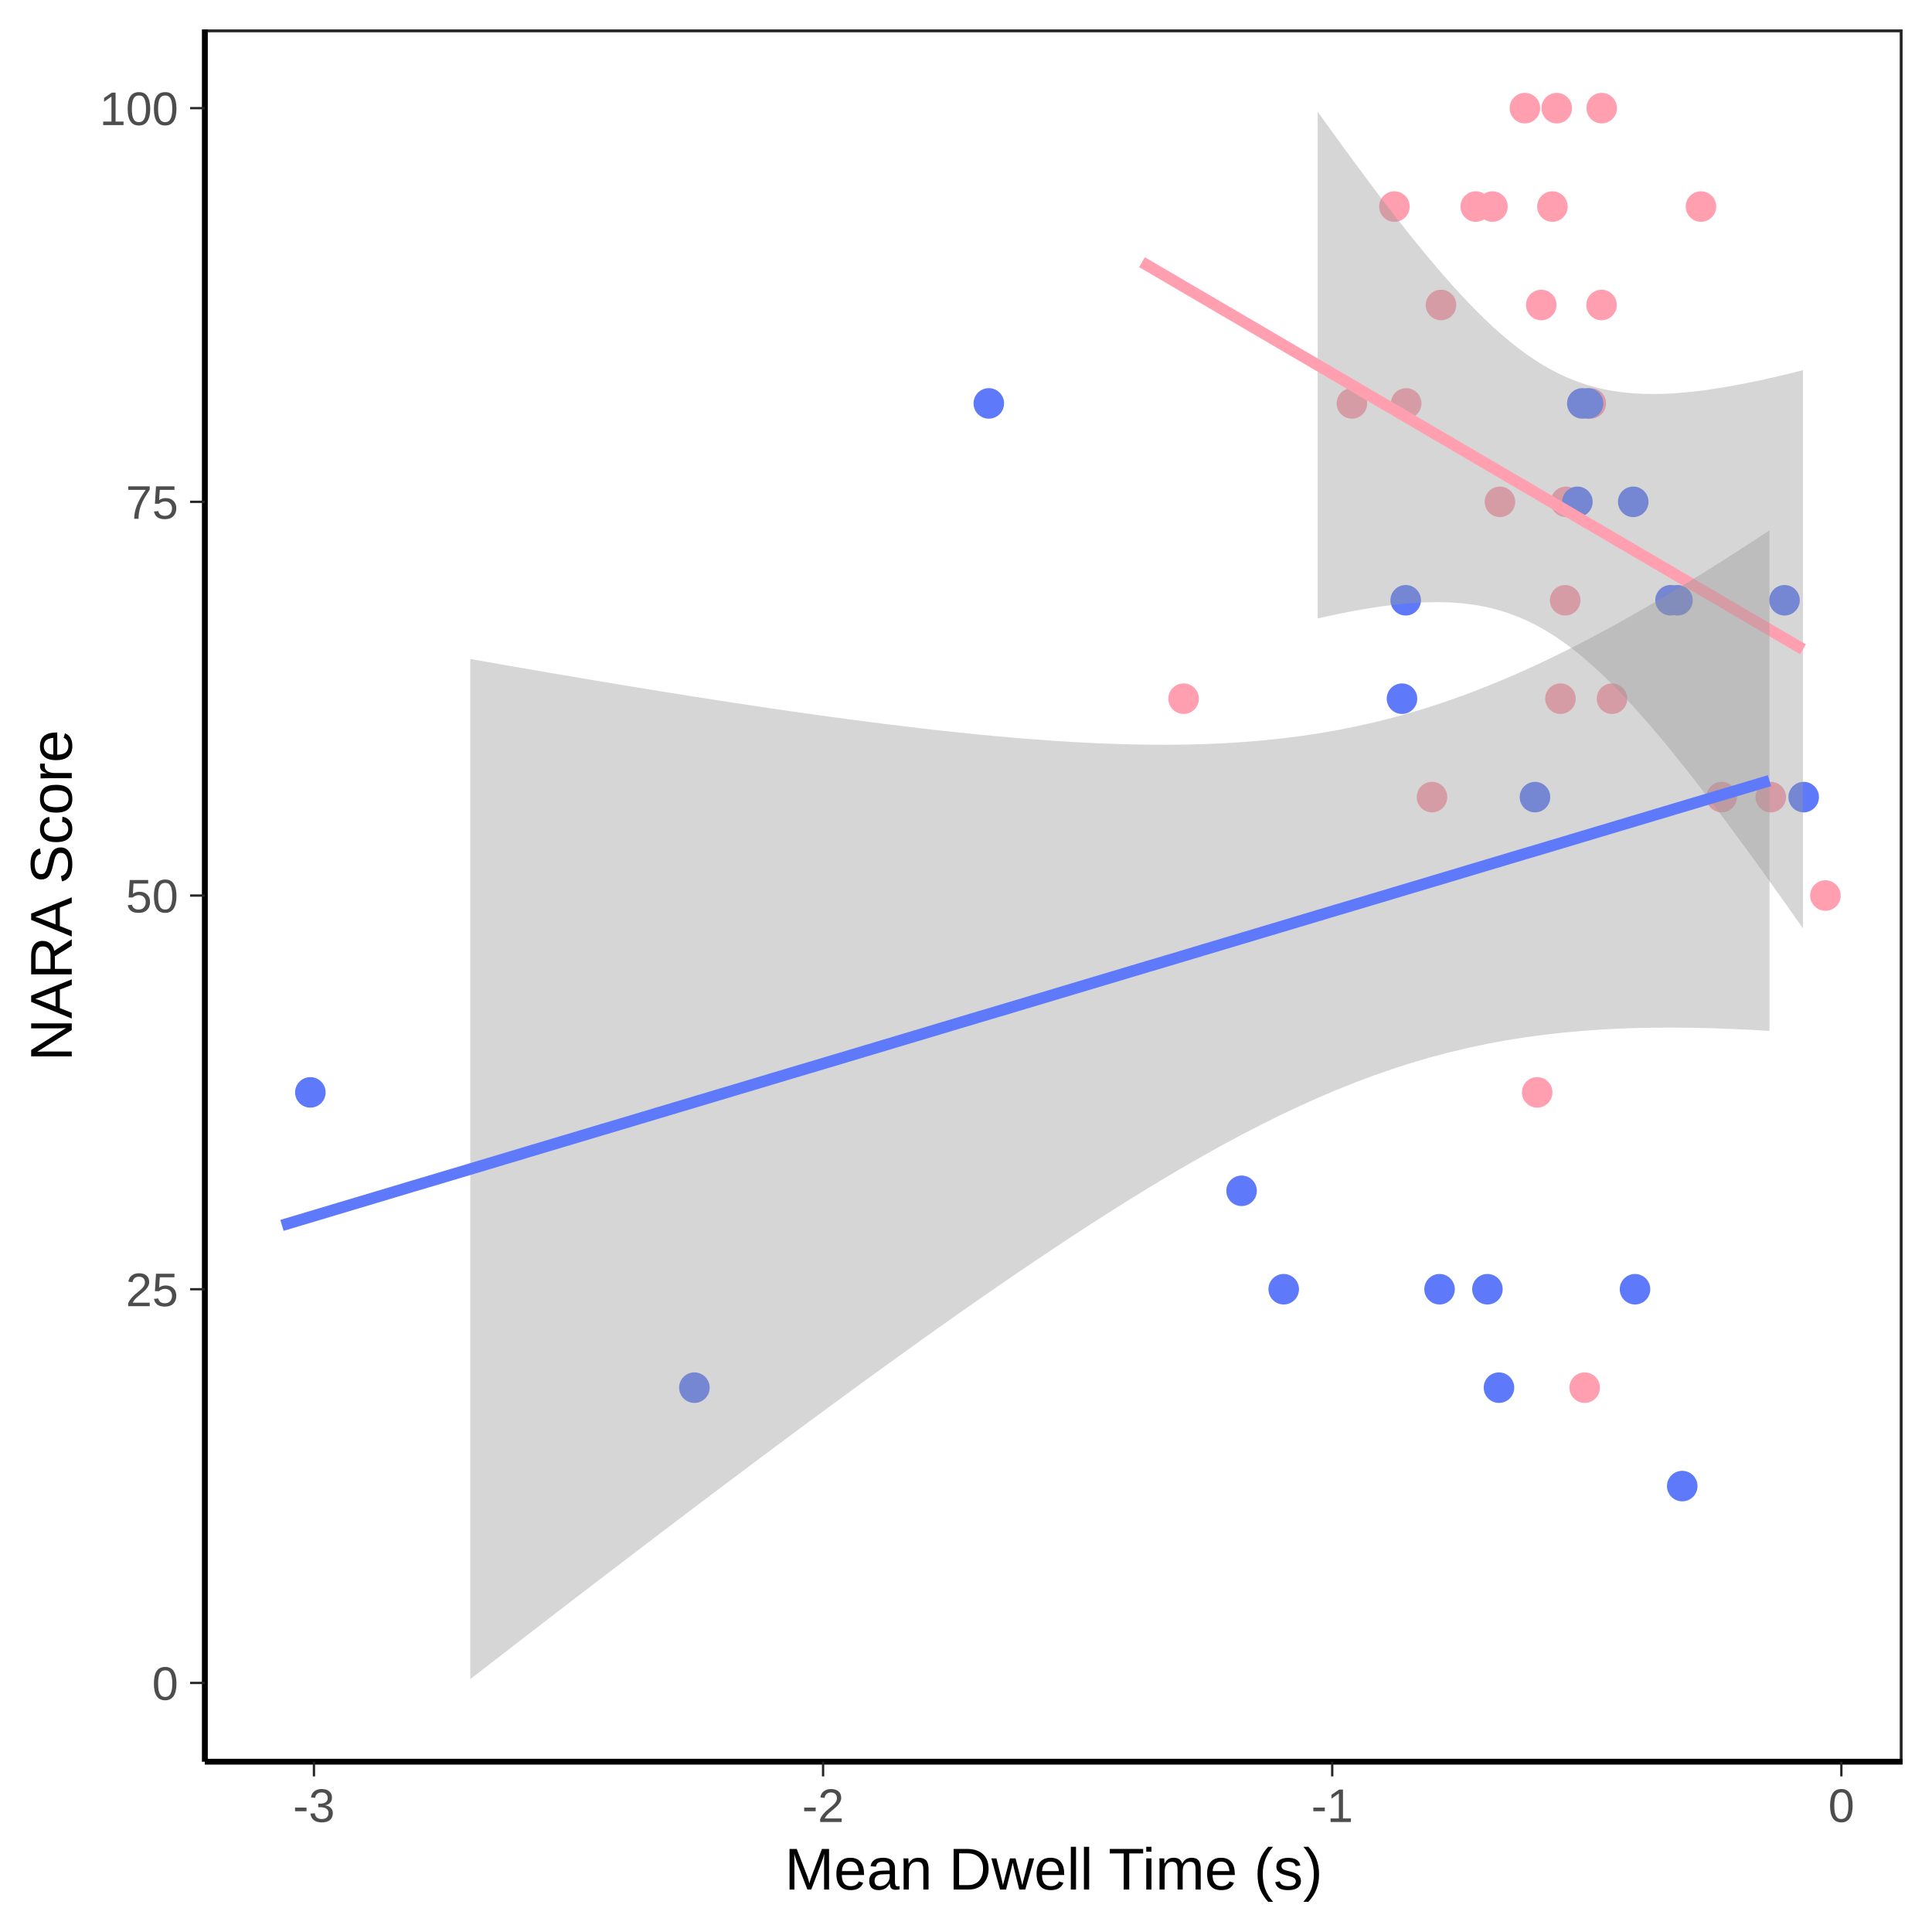
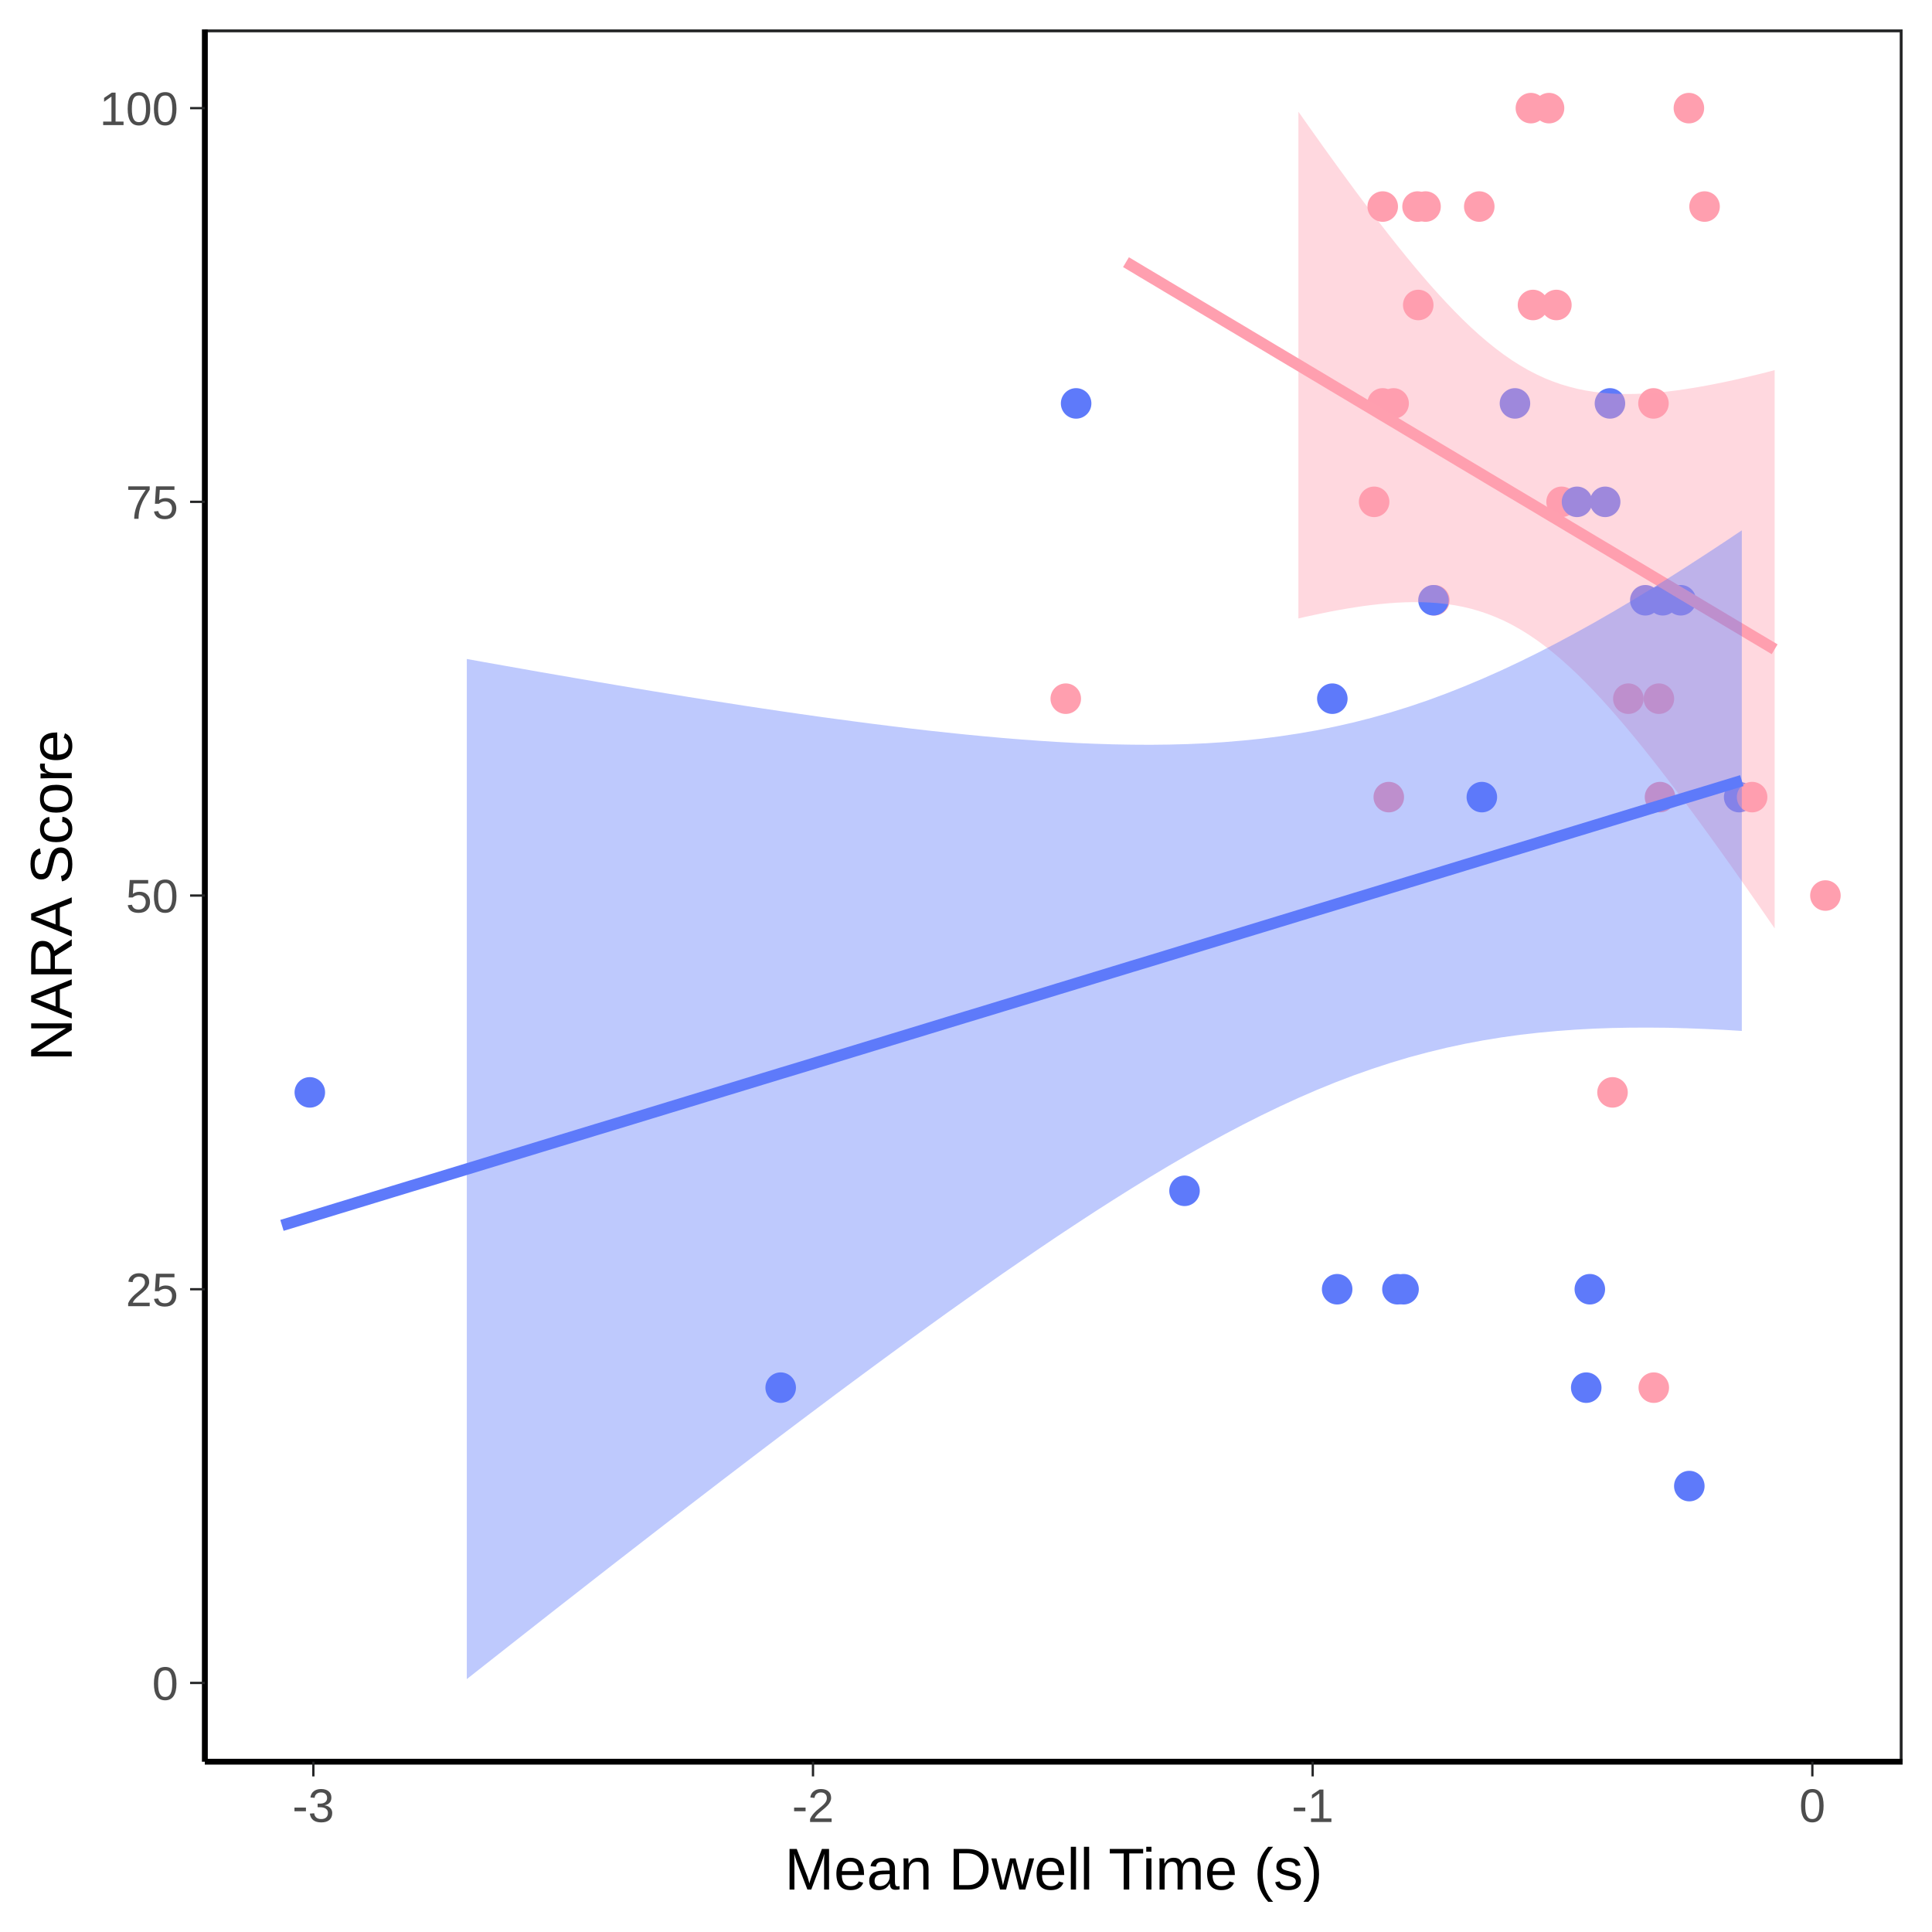
<svg xmlns="http://www.w3.org/2000/svg" class="svglite" width="360.00pt" height="360.00pt" viewBox="0 0 360.00 360.00">
  <defs>
    <style type="text/css">
    .svglite line, .svglite polyline, .svglite polygon, .svglite path, .svglite rect, .svglite circle {
      fill: none;
      stroke: #000000;
      stroke-linecap: round;
      stroke-linejoin: round;
      stroke-miterlimit: 10.00;
    }
    .svglite text {
      white-space: pre;
    }
  </style>
  </defs>
  <rect width="100%" height="100%" style="stroke: none; fill: #FFFFFF;" />
  <defs>
    <clipPath id="cpMC4wMHwzNjAuMDB8MC4wMHwzNjAuMDA=">
      <rect x="0.00" y="0.00" width="360.00" height="360.00" />
    </clipPath>
  </defs>
  <g clip-path="url(#cpMC4wMHwzNjAuMDB8MC4wMHwzNjAuMDA=)">
    <rect x="0" y="0.00" width="360.00" height="360.00" style="stroke-width: 1.07; stroke: #FFFFFF; fill: #FFFFFF;" />
  </g>
  <defs>
    <clipPath id="cpMzguMTZ8MzU0LjUyfDUuNDh8MzI4LjI3">
      <rect x="38.16" y="5.48" width="316.36" height="322.79" />
    </clipPath>
  </defs>
  <g clip-path="url(#cpMzguMTZ8MzU0LjUyfDUuNDh8MzI4LjI3)">
    <rect x="38.16" y="5.48" width="316.36" height="322.79" style="stroke-width: 1.07; stroke: #242526; fill: #FFFFFF;" />
-     <circle cx="286.43" cy="203.55" r="2.49" style="stroke-width: 0.71; stroke: #FF9FAF; fill: #FF9FAF;" />
-     <circle cx="290.08" cy="20.15" r="2.49" style="stroke-width: 0.71; stroke: #FF9FAF; fill: #FF9FAF;" />
-     <circle cx="291.79" cy="93.51" r="2.49" style="stroke-width: 0.71; stroke: #FF9FAF; fill: #FF9FAF;" />
-     <circle cx="296.42" cy="75.17" r="2.49" style="stroke-width: 0.71; stroke: #FF9FAF; fill: #FF9FAF;" />
-     <circle cx="259.83" cy="38.49" r="2.49" style="stroke-width: 0.71; stroke: #FF9FAF; fill: #FF9FAF;" />
-     <circle cx="336.09" cy="148.53" r="2.49" style="stroke-width: 0.71; stroke: #5E7AFA; fill: #5E7AFA;" />
-     <circle cx="291.65" cy="111.85" r="2.49" style="stroke-width: 0.71; stroke: #FF9FAF; fill: #FF9FAF;" />
-     <circle cx="320.80" cy="148.53" r="2.49" style="stroke-width: 0.71; stroke: #FF9FAF; fill: #FF9FAF;" />
-     <circle cx="220.55" cy="130.19" r="2.49" style="stroke-width: 0.71; stroke: #FF9FAF; fill: #FF9FAF;" />
-     <circle cx="239.20" cy="240.23" r="2.49" style="stroke-width: 0.71; stroke: #5E7AFA; fill: #5E7AFA;" />
-     <circle cx="278.10" cy="38.49" r="2.49" style="stroke-width: 0.71; stroke: #FF9FAF; fill: #FF9FAF;" />
-     <circle cx="298.45" cy="20.15" r="2.49" style="stroke-width: 0.71; stroke: #FF9FAF; fill: #FF9FAF;" />
-     <circle cx="286.02" cy="148.53" r="2.49" style="stroke-width: 0.71; stroke: #5E7AFA; fill: #5E7AFA;" />
-     <circle cx="332.52" cy="111.85" r="2.49" style="stroke-width: 0.71; stroke: #5E7AFA; fill: #5E7AFA;" />
-     <circle cx="261.24" cy="130.19" r="2.49" style="stroke-width: 0.71; stroke: #5E7AFA; fill: #5E7AFA;" />
-     <circle cx="313.46" cy="276.91" r="2.49" style="stroke-width: 0.71; stroke: #5E7AFA; fill: #5E7AFA;" />
-     <circle cx="57.83" cy="203.55" r="2.49" style="stroke-width: 0.71; stroke: #5E7AFA; fill: #5E7AFA;" />
-     <circle cx="312.58" cy="111.85" r="2.49" style="stroke-width: 0.71; stroke: #5E7AFA; fill: #5E7AFA;" />
-     <circle cx="294.84" cy="75.17" r="2.49" style="stroke-width: 0.71; stroke: #5E7AFA; fill: #5E7AFA;" />
-     <circle cx="311.28" cy="111.85" r="2.49" style="stroke-width: 0.71; stroke: #5E7AFA; fill: #5E7AFA;" />
-     <circle cx="287.19" cy="56.83" r="2.49" style="stroke-width: 0.71; stroke: #FF9FAF; fill: #FF9FAF;" />
-     <circle cx="304.33" cy="93.51" r="2.49" style="stroke-width: 0.71; stroke: #5E7AFA; fill: #5E7AFA;" />
-     <circle cx="277.16" cy="240.23" r="2.49" style="stroke-width: 0.71; stroke: #5E7AFA; fill: #5E7AFA;" />
-     <circle cx="251.91" cy="75.17" r="2.49" style="stroke-width: 0.71; stroke: #FF9FAF; fill: #FF9FAF;" />
-     <circle cx="298.42" cy="56.83" r="2.49" style="stroke-width: 0.71; stroke: #FF9FAF; fill: #FF9FAF;" />
-     <circle cx="290.77" cy="130.19" r="2.49" style="stroke-width: 0.71; stroke: #FF9FAF; fill: #FF9FAF;" />
-     <circle cx="329.96" cy="148.53" r="2.49" style="stroke-width: 0.71; stroke: #FF9FAF; fill: #FF9FAF;" />
-     <circle cx="284.14" cy="20.15" r="2.49" style="stroke-width: 0.71; stroke: #FF9FAF; fill: #FF9FAF;" />
-     <circle cx="300.37" cy="130.19" r="2.49" style="stroke-width: 0.71; stroke: #FF9FAF; fill: #FF9FAF;" />
+     <circle cx="300.47" cy="203.55" r="2.49" style="stroke-width: 0.71; stroke: #FF9FAF; fill: #FF9FAF;" />
+     <circle cx="285.26" cy="20.15" r="2.49" style="stroke-width: 0.71; stroke: #FF9FAF; fill: #FF9FAF;" />
+     <circle cx="290.98" cy="93.51" r="2.49" style="stroke-width: 0.71; stroke: #FF9FAF; fill: #FF9FAF;" />
+     <circle cx="308.10" cy="75.17" r="2.49" style="stroke-width: 0.71; stroke: #FF9FAF; fill: #FF9FAF;" />
+     <circle cx="257.65" cy="38.49" r="2.49" style="stroke-width: 0.71; stroke: #FF9FAF; fill: #FF9FAF;" />
+     <circle cx="324.07" cy="148.53" r="2.49" style="stroke-width: 0.71; stroke: #5E7AFA; fill: #5E7AFA;" />
+     <circle cx="267.27" cy="111.85" r="2.49" style="stroke-width: 0.71; stroke: #FF9FAF; fill: #FF9FAF;" />
+     <circle cx="309.32" cy="148.53" r="2.49" style="stroke-width: 0.71; stroke: #FF9FAF; fill: #FF9FAF;" />
+     <circle cx="198.59" cy="130.19" r="2.49" style="stroke-width: 0.71; stroke: #FF9FAF; fill: #FF9FAF;" />
+     <circle cx="261.53" cy="240.23" r="2.49" style="stroke-width: 0.71; stroke: #5E7AFA; fill: #5E7AFA;" />
+     <circle cx="264.14" cy="38.49" r="2.49" style="stroke-width: 0.71; stroke: #FF9FAF; fill: #FF9FAF;" />
+     <circle cx="314.70" cy="20.15" r="2.49" style="stroke-width: 0.71; stroke: #FF9FAF; fill: #FF9FAF;" />
+     <circle cx="276.12" cy="148.53" r="2.49" style="stroke-width: 0.71; stroke: #5E7AFA; fill: #5E7AFA;" />
+     <circle cx="313.19" cy="111.85" r="2.49" style="stroke-width: 0.71; stroke: #5E7AFA; fill: #5E7AFA;" />
+     <circle cx="248.26" cy="130.19" r="2.49" style="stroke-width: 0.71; stroke: #5E7AFA; fill: #5E7AFA;" />
+     <circle cx="314.78" cy="276.91" r="2.49" style="stroke-width: 0.71; stroke: #5E7AFA; fill: #5E7AFA;" />
+     <circle cx="57.73" cy="203.55" r="2.49" style="stroke-width: 0.71; stroke: #5E7AFA; fill: #5E7AFA;" />
+     <circle cx="309.83" cy="111.85" r="2.49" style="stroke-width: 0.71; stroke: #5E7AFA; fill: #5E7AFA;" />
+     <circle cx="299.99" cy="75.17" r="2.49" style="stroke-width: 0.71; stroke: #5E7AFA; fill: #5E7AFA;" />
+     <circle cx="306.58" cy="111.85" r="2.49" style="stroke-width: 0.71; stroke: #5E7AFA; fill: #5E7AFA;" />
+     <circle cx="285.65" cy="56.83" r="2.49" style="stroke-width: 0.71; stroke: #FF9FAF; fill: #FF9FAF;" />
+     <circle cx="299.10" cy="93.51" r="2.49" style="stroke-width: 0.71; stroke: #5E7AFA; fill: #5E7AFA;" />
+     <circle cx="260.39" cy="240.23" r="2.49" style="stroke-width: 0.71; stroke: #5E7AFA; fill: #5E7AFA;" />
+     <circle cx="259.68" cy="75.17" r="2.49" style="stroke-width: 0.71; stroke: #FF9FAF; fill: #FF9FAF;" />
+     <circle cx="290.01" cy="56.83" r="2.49" style="stroke-width: 0.71; stroke: #FF9FAF; fill: #FF9FAF;" />
+     <circle cx="309.11" cy="130.19" r="2.49" style="stroke-width: 0.71; stroke: #FF9FAF; fill: #FF9FAF;" />
+     <circle cx="326.48" cy="148.53" r="2.49" style="stroke-width: 0.71; stroke: #FF9FAF; fill: #FF9FAF;" />
+     <circle cx="288.64" cy="20.15" r="2.49" style="stroke-width: 0.71; stroke: #FF9FAF; fill: #FF9FAF;" />
+     <circle cx="303.42" cy="130.19" r="2.49" style="stroke-width: 0.71; stroke: #FF9FAF; fill: #FF9FAF;" />
    <circle cx="340.14" cy="166.87" r="2.49" style="stroke-width: 0.71; stroke: #FF9FAF; fill: #FF9FAF;" />
-     <circle cx="268.51" cy="56.83" r="2.49" style="stroke-width: 0.71; stroke: #FF9FAF; fill: #FF9FAF;" />
-     <circle cx="279.49" cy="93.51" r="2.49" style="stroke-width: 0.71; stroke: #FF9FAF; fill: #FF9FAF;" />
-     <circle cx="262.02" cy="75.17" r="2.49" style="stroke-width: 0.71; stroke: #FF9FAF; fill: #FF9FAF;" />
-     <circle cx="266.83" cy="148.53" r="2.49" style="stroke-width: 0.71; stroke: #FF9FAF; fill: #FF9FAF;" />
-     <circle cx="295.28" cy="258.57" r="2.49" style="stroke-width: 0.71; stroke: #FF9FAF; fill: #FF9FAF;" />
-     <circle cx="184.25" cy="75.17" r="2.49" style="stroke-width: 0.71; stroke: #5E7AFA; fill: #5E7AFA;" />
-     <circle cx="129.39" cy="258.57" r="2.49" style="stroke-width: 0.71; stroke: #5E7AFA; fill: #5E7AFA;" />
-     <circle cx="261.93" cy="111.85" r="2.49" style="stroke-width: 0.71; stroke: #5E7AFA; fill: #5E7AFA;" />
-     <circle cx="295.91" cy="75.17" r="2.49" style="stroke-width: 0.71; stroke: #5E7AFA; fill: #5E7AFA;" />
-     <circle cx="231.35" cy="221.89" r="2.49" style="stroke-width: 0.71; stroke: #5E7AFA; fill: #5E7AFA;" />
-     <circle cx="304.66" cy="240.23" r="2.49" style="stroke-width: 0.71; stroke: #5E7AFA; fill: #5E7AFA;" />
-     <circle cx="293.93" cy="93.51" r="2.49" style="stroke-width: 0.71; stroke: #5E7AFA; fill: #5E7AFA;" />
-     <circle cx="268.24" cy="240.23" r="2.49" style="stroke-width: 0.71; stroke: #5E7AFA; fill: #5E7AFA;" />
-     <circle cx="279.31" cy="258.57" r="2.49" style="stroke-width: 0.71; stroke: #5E7AFA; fill: #5E7AFA;" />
-     <circle cx="274.98" cy="38.49" r="2.49" style="stroke-width: 0.71; stroke: #FF9FAF; fill: #FF9FAF;" />
-     <circle cx="289.27" cy="38.49" r="2.49" style="stroke-width: 0.71; stroke: #FF9FAF; fill: #FF9FAF;" />
-     <circle cx="316.95" cy="38.49" r="2.49" style="stroke-width: 0.71; stroke: #FF9FAF; fill: #FF9FAF;" />
-     <polygon points="245.53,20.81 247.09,22.98 248.65,25.14 250.21,27.29 251.77,29.42 253.33,31.53 254.88,33.62 256.44,35.70 258.00,37.74 259.56,39.77 261.12,41.76 262.68,43.73 264.24,45.66 265.80,47.56 267.36,49.42 268.92,51.23 270.48,53.00 272.03,54.71 273.59,56.37 275.15,57.97 276.71,59.51 278.27,60.98 279.83,62.37 281.39,63.68 282.95,64.91 284.51,66.06 286.07,67.12 287.62,68.09 289.18,68.97 290.74,69.76 292.30,70.47 293.86,71.08 295.42,71.62 296.98,72.07 298.54,72.46 300.10,72.77 301.66,73.01 303.22,73.19 304.77,73.32 306.33,73.39 307.89,73.42 309.45,73.40 311.01,73.34 312.57,73.24 314.13,73.11 315.69,72.95 317.25,72.76 318.81,72.54 320.37,72.30 321.92,72.04 323.48,71.76 325.04,71.46 326.60,71.15 328.16,70.82 329.72,70.47 331.28,70.12 332.84,69.75 334.40,69.37 335.96,68.97 335.96,172.99 334.40,170.78 332.84,168.57 331.28,166.38 329.72,164.19 328.16,162.02 326.60,159.86 325.04,157.72 323.48,155.60 321.92,153.49 320.37,151.40 318.81,149.34 317.25,147.30 315.69,145.28 314.13,143.29 312.57,141.34 311.01,139.41 309.45,137.53 307.89,135.68 306.33,133.88 304.77,132.13 303.22,130.43 301.66,128.78 300.10,127.20 298.54,125.68 296.98,124.24 295.42,122.87 293.86,121.58 292.30,120.37 290.74,119.25 289.18,118.21 287.62,117.27 286.07,116.41 284.51,115.64 282.95,114.97 281.39,114.37 279.83,113.86 278.27,113.42 276.71,113.06 275.15,112.77 273.59,112.55 272.03,112.38 270.48,112.27 268.92,112.21 267.36,112.20 265.80,112.23 264.24,112.30 262.68,112.41 261.12,112.55 259.56,112.72 258.00,112.91 256.44,113.14 254.88,113.38 253.33,113.65 251.77,113.93 250.21,114.24 248.65,114.56 247.09,114.89 245.53,115.24 " style="stroke-width: 0.00; stroke: none; stroke-linecap: butt; fill: #999999; fill-opacity: 0.40;" />
-     <polyline points="245.53,20.81 247.09,22.98 248.65,25.14 250.21,27.29 251.77,29.42 253.33,31.53 254.88,33.62 256.44,35.70 258.00,37.74 259.56,39.77 261.12,41.76 262.68,43.73 264.24,45.66 265.80,47.56 267.36,49.42 268.92,51.23 270.48,53.00 272.03,54.71 273.59,56.37 275.15,57.97 276.71,59.51 278.27,60.98 279.83,62.37 281.39,63.68 282.95,64.91 284.51,66.06 286.07,67.12 287.62,68.09 289.18,68.97 290.74,69.76 292.30,70.47 293.86,71.08 295.42,71.62 296.98,72.07 298.54,72.46 300.10,72.77 301.66,73.01 303.22,73.19 304.77,73.32 306.33,73.39 307.89,73.42 309.45,73.40 311.01,73.34 312.57,73.24 314.13,73.11 315.69,72.95 317.25,72.76 318.81,72.54 320.37,72.30 321.92,72.04 323.48,71.76 325.04,71.46 326.60,71.15 328.16,70.82 329.72,70.47 331.28,70.12 332.84,69.75 334.40,69.37 335.96,68.97 " style="stroke-width: 2.13; stroke: none; stroke-linecap: butt;" />
-     <polyline points="335.96,172.99 334.40,170.78 332.84,168.57 331.28,166.38 329.72,164.19 328.16,162.02 326.60,159.86 325.04,157.72 323.48,155.60 321.92,153.49 320.37,151.40 318.81,149.34 317.25,147.30 315.69,145.28 314.13,143.29 312.57,141.34 311.01,139.41 309.45,137.53 307.89,135.68 306.33,133.88 304.77,132.13 303.22,130.43 301.66,128.78 300.10,127.20 298.54,125.68 296.98,124.24 295.42,122.87 293.86,121.58 292.30,120.37 290.74,119.25 289.18,118.21 287.62,117.27 286.07,116.41 284.51,115.64 282.95,114.97 281.39,114.37 279.83,113.86 278.27,113.42 276.71,113.06 275.15,112.77 273.59,112.55 272.03,112.38 270.48,112.27 268.92,112.21 267.36,112.20 265.80,112.23 264.24,112.30 262.68,112.41 261.12,112.55 259.56,112.72 258.00,112.91 256.44,113.14 254.88,113.38 253.33,113.65 251.77,113.93 250.21,114.24 248.65,114.56 247.09,114.89 245.53,115.24 " style="stroke-width: 2.13; stroke: none; stroke-linecap: butt;" />
-     <polyline points="212.79,48.85 214.35,49.76 215.91,50.68 217.47,51.59 219.03,52.50 220.59,53.42 222.14,54.33 223.70,55.24 225.26,56.15 226.82,57.07 228.38,57.98 229.94,58.89 231.50,59.81 233.06,60.72 234.62,61.63 236.18,62.55 237.74,63.46 239.29,64.37 240.85,65.29 242.41,66.20 243.97,67.11 245.53,68.02 247.09,68.94 248.65,69.85 250.21,70.76 251.77,71.68 253.33,72.59 254.88,73.50 256.44,74.42 258.00,75.33 259.56,76.24 261.12,77.16 262.68,78.07 264.24,78.98 265.80,79.90 267.36,80.81 268.92,81.72 270.48,82.63 272.03,83.55 273.59,84.46 275.15,85.37 276.71,86.29 278.27,87.20 279.83,88.11 281.39,89.03 282.95,89.94 284.51,90.85 286.07,91.77 287.62,92.68 289.18,93.59 290.74,94.50 292.30,95.42 293.86,96.33 295.42,97.24 296.98,98.16 298.54,99.07 300.10,99.98 301.66,100.90 303.22,101.81 304.77,102.72 306.33,103.64 307.89,104.55 309.45,105.46 311.01,106.37 312.57,107.29 314.13,108.20 315.69,109.11 317.25,110.03 318.81,110.94 320.37,111.85 321.92,112.77 323.48,113.68 325.04,114.59 326.60,115.51 328.16,116.42 329.72,117.33 331.28,118.25 332.84,119.16 334.40,120.07 335.96,120.98 " style="stroke-width: 2.13; stroke: #FF9FAF; stroke-linecap: butt;" />
-     <polygon points="87.63,122.79 91.14,123.41 94.65,124.02 98.15,124.63 101.66,125.24 105.17,125.83 108.68,126.43 112.19,127.02 115.70,127.60 119.21,128.18 122.71,128.75 126.22,129.31 129.73,129.87 133.24,130.42 136.75,130.95 140.26,131.49 143.77,132.01 147.27,132.52 150.78,133.02 154.29,133.51 157.80,133.98 161.31,134.44 164.82,134.89 168.33,135.32 171.84,135.74 175.34,136.14 178.85,136.51 182.36,136.87 185.87,137.20 189.38,137.51 192.89,137.79 196.40,138.04 199.90,138.26 203.41,138.45 206.92,138.59 210.43,138.70 213.94,138.76 217.45,138.78 220.96,138.74 224.46,138.65 227.97,138.50 231.48,138.28 234.99,137.99 238.50,137.64 242.01,137.20 245.52,136.68 249.02,136.08 252.53,135.38 256.04,134.60 259.55,133.72 263.06,132.74 266.57,131.67 270.08,130.50 273.58,129.23 277.09,127.87 280.60,126.42 284.11,124.89 287.62,123.27 291.13,121.57 294.64,119.79 298.14,117.94 301.65,116.03 305.16,114.05 308.67,112.02 312.18,109.93 315.69,107.79 319.20,105.61 322.70,103.38 326.21,101.12 329.72,98.82 329.72,192.10 326.21,191.89 322.70,191.73 319.20,191.60 315.69,191.51 312.18,191.48 308.67,191.49 305.16,191.55 301.65,191.67 298.14,191.86 294.64,192.11 291.13,192.43 287.62,192.82 284.11,193.30 280.60,193.86 277.09,194.51 273.58,195.25 270.08,196.09 266.57,197.01 263.06,198.04 259.55,199.16 256.04,200.38 252.53,201.69 249.02,203.09 245.52,204.59 242.01,206.17 238.50,207.83 234.99,209.57 231.48,211.38 227.97,213.26 224.46,215.21 220.96,217.21 217.45,219.27 213.94,221.39 210.43,223.55 206.92,225.75 203.41,228.00 199.90,230.28 196.40,232.60 192.89,234.95 189.38,237.32 185.87,239.73 182.36,242.16 178.85,244.61 175.34,247.09 171.84,249.58 168.33,252.10 164.82,254.63 161.31,257.17 157.80,259.73 154.29,262.31 150.78,264.89 147.27,267.49 143.77,270.10 140.26,272.72 136.75,275.35 133.24,277.99 129.73,280.63 126.22,283.29 122.71,285.95 119.21,288.62 115.70,291.29 112.19,293.97 108.68,296.66 105.17,299.35 101.66,302.05 98.15,304.75 94.65,307.46 91.14,310.17 87.63,312.88 " style="stroke-width: 0.00; stroke: none; stroke-linecap: butt; fill: #999999; fill-opacity: 0.40;" />
-     <polyline points="87.63,122.79 91.14,123.41 94.65,124.02 98.15,124.63 101.66,125.24 105.17,125.83 108.68,126.43 112.19,127.02 115.70,127.60 119.21,128.18 122.71,128.75 126.22,129.31 129.73,129.87 133.24,130.42 136.75,130.95 140.26,131.49 143.77,132.01 147.27,132.52 150.78,133.02 154.29,133.51 157.80,133.98 161.31,134.44 164.82,134.89 168.33,135.32 171.84,135.74 175.34,136.14 178.85,136.51 182.36,136.87 185.87,137.20 189.38,137.51 192.89,137.79 196.40,138.04 199.90,138.26 203.41,138.45 206.92,138.59 210.43,138.70 213.94,138.76 217.45,138.78 220.96,138.74 224.46,138.65 227.97,138.50 231.48,138.28 234.99,137.99 238.50,137.64 242.01,137.20 245.52,136.68 249.02,136.08 252.53,135.38 256.04,134.60 259.55,133.72 263.06,132.74 266.57,131.67 270.08,130.50 273.58,129.23 277.09,127.87 280.60,126.42 284.11,124.89 287.62,123.27 291.13,121.57 294.64,119.79 298.14,117.94 301.65,116.03 305.16,114.05 308.67,112.02 312.18,109.93 315.69,107.79 319.20,105.61 322.70,103.38 326.21,101.12 329.72,98.82 " style="stroke-width: 2.13; stroke: none; stroke-linecap: butt;" />
-     <polyline points="329.72,192.10 326.21,191.89 322.70,191.73 319.20,191.60 315.69,191.51 312.18,191.48 308.67,191.49 305.16,191.55 301.65,191.67 298.14,191.86 294.64,192.11 291.13,192.43 287.62,192.82 284.11,193.30 280.60,193.86 277.09,194.51 273.58,195.25 270.08,196.09 266.57,197.01 263.06,198.04 259.55,199.16 256.04,200.38 252.53,201.69 249.02,203.09 245.52,204.59 242.01,206.17 238.50,207.83 234.99,209.57 231.48,211.38 227.97,213.26 224.46,215.21 220.96,217.21 217.45,219.27 213.94,221.39 210.43,223.55 206.92,225.75 203.41,228.00 199.90,230.28 196.40,232.60 192.89,234.95 189.38,237.32 185.87,239.73 182.36,242.16 178.85,244.61 175.34,247.09 171.84,249.58 168.33,252.10 164.82,254.63 161.31,257.17 157.80,259.73 154.29,262.31 150.78,264.89 147.27,267.49 143.77,270.10 140.26,272.72 136.75,275.35 133.24,277.99 129.73,280.63 126.22,283.29 122.71,285.95 119.21,288.62 115.70,291.29 112.19,293.97 108.68,296.66 105.17,299.35 101.66,302.05 98.15,304.75 94.65,307.46 91.14,310.17 87.63,312.88 " style="stroke-width: 2.13; stroke: none; stroke-linecap: butt;" />
-     <polyline points="52.54,228.33 56.05,227.28 59.56,226.23 63.07,225.18 66.58,224.13 70.09,223.08 73.59,222.03 77.10,220.98 80.61,219.94 84.12,218.89 87.63,217.84 91.14,216.79 94.65,215.74 98.15,214.69 101.66,213.64 105.17,212.59 108.68,211.54 112.19,210.49 115.70,209.45 119.21,208.40 122.71,207.35 126.22,206.30 129.73,205.25 133.24,204.20 136.75,203.15 140.26,202.10 143.77,201.05 147.27,200.00 150.78,198.96 154.29,197.91 157.80,196.86 161.31,195.81 164.82,194.76 168.33,193.71 171.84,192.66 175.34,191.61 178.85,190.56 182.36,189.51 185.87,188.47 189.38,187.42 192.89,186.37 196.40,185.32 199.90,184.27 203.41,183.22 206.92,182.17 210.43,181.12 213.94,180.07 217.45,179.03 220.96,177.98 224.46,176.93 227.97,175.88 231.48,174.83 234.99,173.78 238.50,172.73 242.01,171.68 245.52,170.63 249.02,169.58 252.53,168.54 256.04,167.49 259.55,166.44 263.06,165.39 266.57,164.34 270.08,163.29 273.58,162.24 277.09,161.19 280.60,160.14 284.11,159.09 287.62,158.05 291.13,157.00 294.64,155.95 298.14,154.90 301.65,153.85 305.16,152.80 308.67,151.75 312.18,150.70 315.69,149.65 319.20,148.60 322.70,147.56 326.21,146.51 329.72,145.46 " style="stroke-width: 2.13; stroke: #5E7AFA; stroke-linecap: butt;" />
+     <circle cx="264.27" cy="56.83" r="2.49" style="stroke-width: 0.71; stroke: #FF9FAF; fill: #FF9FAF;" />
+     <circle cx="256.05" cy="93.51" r="2.49" style="stroke-width: 0.71; stroke: #FF9FAF; fill: #FF9FAF;" />
+     <circle cx="257.63" cy="75.17" r="2.49" style="stroke-width: 0.71; stroke: #FF9FAF; fill: #FF9FAF;" />
+     <circle cx="258.78" cy="148.53" r="2.49" style="stroke-width: 0.71; stroke: #FF9FAF; fill: #FF9FAF;" />
+     <circle cx="308.16" cy="258.57" r="2.49" style="stroke-width: 0.71; stroke: #FF9FAF; fill: #FF9FAF;" />
+     <circle cx="200.52" cy="75.17" r="2.49" style="stroke-width: 0.71; stroke: #5E7AFA; fill: #5E7AFA;" />
+     <circle cx="145.47" cy="258.57" r="2.49" style="stroke-width: 0.71; stroke: #5E7AFA; fill: #5E7AFA;" />
+     <circle cx="267.11" cy="111.85" r="2.49" style="stroke-width: 0.71; stroke: #5E7AFA; fill: #5E7AFA;" />
+     <circle cx="282.29" cy="75.17" r="2.49" style="stroke-width: 0.71; stroke: #5E7AFA; fill: #5E7AFA;" />
+     <circle cx="220.72" cy="221.89" r="2.49" style="stroke-width: 0.71; stroke: #5E7AFA; fill: #5E7AFA;" />
+     <circle cx="296.24" cy="240.23" r="2.49" style="stroke-width: 0.71; stroke: #5E7AFA; fill: #5E7AFA;" />
+     <circle cx="293.85" cy="93.51" r="2.49" style="stroke-width: 0.71; stroke: #5E7AFA; fill: #5E7AFA;" />
+     <circle cx="249.16" cy="240.23" r="2.49" style="stroke-width: 0.71; stroke: #5E7AFA; fill: #5E7AFA;" />
+     <circle cx="295.57" cy="258.57" r="2.49" style="stroke-width: 0.71; stroke: #5E7AFA; fill: #5E7AFA;" />
+     <circle cx="265.63" cy="38.49" r="2.49" style="stroke-width: 0.71; stroke: #FF9FAF; fill: #FF9FAF;" />
+     <circle cx="275.64" cy="38.49" r="2.49" style="stroke-width: 0.71; stroke: #FF9FAF; fill: #FF9FAF;" />
+     <circle cx="317.62" cy="38.49" r="2.49" style="stroke-width: 0.71; stroke: #FF9FAF; fill: #FF9FAF;" />
+     <polygon points="241.94,20.81 243.47,22.98 245.00,25.14 246.53,27.29 248.06,29.42 249.59,31.53 251.12,33.62 252.65,35.70 254.18,37.74 255.71,39.77 257.24,41.76 258.77,43.73 260.30,45.66 261.83,47.56 263.36,49.42 264.89,51.23 266.42,53.00 267.95,54.71 269.48,56.37 271.01,57.97 272.54,59.51 274.07,60.98 275.60,62.37 277.13,63.68 278.66,64.91 280.19,66.06 281.72,67.12 283.25,68.09 284.78,68.97 286.31,69.76 287.84,70.47 289.37,71.08 290.90,71.62 292.43,72.07 293.96,72.46 295.49,72.77 297.02,73.01 298.55,73.19 300.08,73.32 301.61,73.39 303.14,73.42 304.67,73.40 306.20,73.34 307.73,73.24 309.26,73.11 310.79,72.95 312.32,72.76 313.85,72.54 315.38,72.30 316.91,72.04 318.44,71.76 319.97,71.46 321.50,71.15 323.03,70.82 324.56,70.47 326.09,70.12 327.62,69.75 329.15,69.37 330.68,68.97 330.68,172.99 329.15,170.78 327.62,168.57 326.09,166.38 324.56,164.19 323.03,162.02 321.50,159.86 319.97,157.72 318.44,155.60 316.91,153.49 315.38,151.40 313.85,149.34 312.32,147.30 310.79,145.28 309.26,143.29 307.73,141.34 306.20,139.41 304.67,137.53 303.14,135.68 301.61,133.88 300.08,132.13 298.55,130.43 297.02,128.78 295.49,127.20 293.96,125.68 292.43,124.24 290.90,122.87 289.37,121.58 287.84,120.37 286.31,119.25 284.78,118.21 283.25,117.27 281.72,116.41 280.19,115.64 278.66,114.97 277.13,114.37 275.60,113.86 274.07,113.42 272.54,113.06 271.01,112.77 269.48,112.55 267.95,112.38 266.42,112.27 264.89,112.21 263.36,112.20 261.83,112.23 260.30,112.30 258.77,112.41 257.24,112.55 255.71,112.72 254.18,112.91 252.65,113.14 251.12,113.38 249.59,113.65 248.06,113.93 246.53,114.24 245.00,114.56 243.47,114.89 241.94,115.24 " style="stroke-width: 0.00; stroke: none; stroke-linecap: butt; fill: #FF9FAF; fill-opacity: 0.40;" />
+     <polyline points="241.94,20.81 243.47,22.98 245.00,25.14 246.53,27.29 248.06,29.42 249.59,31.53 251.12,33.62 252.65,35.70 254.18,37.74 255.71,39.77 257.24,41.76 258.77,43.73 260.30,45.66 261.83,47.56 263.36,49.42 264.89,51.23 266.42,53.00 267.95,54.71 269.48,56.37 271.01,57.97 272.54,59.51 274.07,60.98 275.60,62.37 277.13,63.68 278.66,64.91 280.19,66.06 281.72,67.12 283.25,68.09 284.78,68.97 286.31,69.76 287.84,70.47 289.37,71.08 290.90,71.62 292.43,72.07 293.96,72.46 295.49,72.77 297.02,73.01 298.55,73.19 300.08,73.32 301.61,73.39 303.14,73.42 304.67,73.40 306.20,73.34 307.73,73.24 309.26,73.11 310.79,72.95 312.32,72.76 313.85,72.54 315.38,72.30 316.91,72.04 318.44,71.76 319.97,71.46 321.50,71.15 323.03,70.82 324.56,70.47 326.09,70.12 327.62,69.75 329.15,69.37 330.68,68.97 " style="stroke-width: 2.13; stroke: none; stroke-linecap: butt;" />
+     <polyline points="330.68,172.99 329.15,170.78 327.62,168.57 326.09,166.38 324.56,164.19 323.03,162.02 321.50,159.86 319.97,157.72 318.44,155.60 316.91,153.49 315.38,151.40 313.85,149.34 312.32,147.30 310.79,145.28 309.26,143.29 307.73,141.34 306.20,139.41 304.67,137.53 303.14,135.68 301.61,133.88 300.08,132.13 298.55,130.43 297.02,128.78 295.49,127.20 293.96,125.68 292.43,124.24 290.90,122.87 289.37,121.58 287.84,120.37 286.31,119.25 284.78,118.21 283.25,117.27 281.72,116.41 280.19,115.64 278.66,114.97 277.13,114.37 275.60,113.86 274.07,113.42 272.54,113.06 271.01,112.77 269.48,112.55 267.95,112.38 266.42,112.27 264.89,112.21 263.36,112.20 261.83,112.23 260.30,112.30 258.77,112.41 257.24,112.55 255.71,112.72 254.18,112.91 252.65,113.14 251.12,113.38 249.59,113.65 248.06,113.93 246.53,114.24 245.00,114.56 243.47,114.89 241.94,115.24 " style="stroke-width: 2.13; stroke: none; stroke-linecap: butt;" />
+     <polyline points="209.81,48.85 211.34,49.76 212.87,50.68 214.40,51.59 215.93,52.50 217.46,53.42 218.99,54.33 220.52,55.24 222.05,56.15 223.58,57.07 225.11,57.98 226.64,58.89 228.17,59.81 229.70,60.72 231.23,61.63 232.76,62.55 234.29,63.46 235.82,64.37 237.35,65.29 238.88,66.20 240.41,67.11 241.94,68.02 243.47,68.94 245.00,69.85 246.53,70.76 248.06,71.68 249.59,72.59 251.12,73.50 252.65,74.42 254.18,75.33 255.71,76.24 257.24,77.16 258.77,78.07 260.30,78.98 261.83,79.90 263.36,80.81 264.89,81.72 266.42,82.63 267.95,83.55 269.48,84.46 271.01,85.37 272.54,86.29 274.07,87.20 275.60,88.11 277.13,89.03 278.66,89.94 280.19,90.85 281.72,91.77 283.25,92.68 284.78,93.59 286.31,94.50 287.84,95.42 289.37,96.33 290.90,97.24 292.43,98.16 293.96,99.07 295.49,99.98 297.02,100.90 298.55,101.81 300.08,102.72 301.61,103.64 303.14,104.55 304.67,105.46 306.20,106.37 307.73,107.29 309.26,108.20 310.79,109.11 312.32,110.03 313.85,110.94 315.38,111.85 316.91,112.77 318.44,113.68 319.97,114.59 321.50,115.51 323.03,116.42 324.56,117.33 326.09,118.25 327.62,119.16 329.15,120.07 330.68,120.98 " style="stroke-width: 2.13; stroke: #FF9FAF; stroke-linecap: butt;" />
+     <polygon points="86.98,122.79 90.42,123.41 93.86,124.02 97.31,124.63 100.75,125.24 104.19,125.83 107.64,126.43 111.08,127.02 114.52,127.60 117.97,128.18 121.41,128.75 124.85,129.31 128.30,129.87 131.74,130.42 135.18,130.95 138.63,131.49 142.07,132.01 145.51,132.52 148.96,133.02 152.40,133.51 155.84,133.98 159.29,134.44 162.73,134.89 166.17,135.32 169.62,135.74 173.06,136.14 176.50,136.51 179.95,136.87 183.39,137.20 186.83,137.51 190.28,137.79 193.72,138.04 197.16,138.26 200.61,138.45 204.05,138.59 207.49,138.70 210.93,138.76 214.38,138.78 217.82,138.74 221.26,138.65 224.71,138.50 228.15,138.28 231.59,137.99 235.04,137.64 238.48,137.20 241.92,136.68 245.37,136.08 248.81,135.38 252.25,134.60 255.70,133.72 259.14,132.74 262.58,131.67 266.03,130.50 269.47,129.23 272.91,127.87 276.36,126.42 279.80,124.89 283.24,123.27 286.69,121.57 290.13,119.79 293.57,117.94 297.02,116.03 300.46,114.05 303.90,112.02 307.35,109.93 310.79,107.79 314.23,105.61 317.68,103.38 321.12,101.12 324.56,98.82 324.56,192.10 321.12,191.89 317.68,191.73 314.23,191.60 310.79,191.51 307.35,191.48 303.90,191.49 300.46,191.55 297.02,191.67 293.57,191.86 290.13,192.11 286.69,192.43 283.24,192.82 279.80,193.30 276.36,193.86 272.91,194.51 269.47,195.25 266.03,196.09 262.58,197.01 259.14,198.04 255.70,199.16 252.25,200.38 248.81,201.69 245.37,203.09 241.92,204.59 238.48,206.17 235.04,207.83 231.59,209.57 228.15,211.38 224.71,213.26 221.26,215.21 217.82,217.21 214.38,219.27 210.93,221.39 207.49,223.55 204.05,225.75 200.61,228.00 197.16,230.28 193.72,232.60 190.28,234.95 186.83,237.32 183.39,239.73 179.95,242.16 176.50,244.61 173.06,247.09 169.62,249.58 166.17,252.10 162.73,254.63 159.29,257.17 155.84,259.73 152.40,262.31 148.96,264.89 145.51,267.49 142.07,270.10 138.63,272.72 135.18,275.35 131.74,277.99 128.30,280.63 124.85,283.29 121.41,285.95 117.97,288.62 114.52,291.29 111.08,293.97 107.64,296.66 104.19,299.35 100.75,302.05 97.31,304.75 93.86,307.46 90.42,310.17 86.98,312.88 " style="stroke-width: 0.00; stroke: none; stroke-linecap: butt; fill: #5E7AFA; fill-opacity: 0.40;" />
+     <polyline points="86.98,122.79 90.42,123.41 93.86,124.02 97.31,124.63 100.75,125.24 104.19,125.83 107.64,126.43 111.08,127.02 114.52,127.60 117.97,128.18 121.41,128.75 124.85,129.31 128.30,129.87 131.74,130.42 135.18,130.95 138.63,131.49 142.07,132.01 145.51,132.52 148.96,133.02 152.40,133.51 155.84,133.98 159.29,134.44 162.73,134.89 166.17,135.32 169.62,135.74 173.06,136.14 176.50,136.51 179.95,136.87 183.39,137.20 186.83,137.51 190.28,137.79 193.72,138.04 197.16,138.26 200.61,138.45 204.05,138.59 207.49,138.70 210.93,138.76 214.38,138.78 217.82,138.74 221.26,138.65 224.71,138.50 228.15,138.28 231.59,137.99 235.04,137.64 238.48,137.20 241.92,136.68 245.37,136.08 248.81,135.38 252.25,134.60 255.70,133.72 259.14,132.74 262.58,131.67 266.03,130.50 269.47,129.23 272.91,127.87 276.36,126.42 279.80,124.89 283.24,123.27 286.69,121.57 290.13,119.79 293.57,117.94 297.02,116.03 300.46,114.05 303.90,112.02 307.35,109.93 310.79,107.79 314.23,105.61 317.68,103.38 321.12,101.12 324.56,98.82 " style="stroke-width: 2.13; stroke: none; stroke-linecap: butt;" />
+     <polyline points="324.56,192.10 321.12,191.89 317.68,191.73 314.23,191.60 310.79,191.51 307.35,191.48 303.90,191.49 300.46,191.55 297.02,191.67 293.57,191.86 290.13,192.11 286.69,192.43 283.24,192.82 279.80,193.30 276.36,193.86 272.91,194.51 269.47,195.25 266.03,196.09 262.58,197.01 259.14,198.04 255.70,199.16 252.25,200.38 248.81,201.69 245.37,203.09 241.92,204.59 238.48,206.17 235.04,207.83 231.59,209.57 228.15,211.38 224.71,213.26 221.26,215.21 217.82,217.21 214.38,219.27 210.93,221.39 207.49,223.55 204.05,225.75 200.61,228.00 197.16,230.28 193.72,232.60 190.28,234.95 186.83,237.32 183.39,239.73 179.95,242.16 176.50,244.61 173.06,247.09 169.62,249.58 166.17,252.10 162.73,254.63 159.29,257.17 155.84,259.73 152.40,262.31 148.96,264.89 145.51,267.49 142.07,270.10 138.63,272.72 135.18,275.35 131.74,277.99 128.30,280.63 124.85,283.29 121.41,285.95 117.97,288.62 114.52,291.29 111.08,293.97 107.64,296.66 104.19,299.35 100.75,302.05 97.31,304.75 93.86,307.46 90.42,310.17 86.98,312.88 " style="stroke-width: 2.13; stroke: none; stroke-linecap: butt;" />
+     <polyline points="52.54,228.33 55.99,227.28 59.43,226.23 62.87,225.18 66.32,224.13 69.76,223.08 73.20,222.03 76.65,220.98 80.09,219.94 83.53,218.89 86.98,217.84 90.42,216.79 93.86,215.74 97.31,214.69 100.75,213.64 104.19,212.59 107.64,211.54 111.08,210.49 114.52,209.45 117.97,208.40 121.41,207.35 124.85,206.30 128.30,205.25 131.74,204.20 135.18,203.15 138.63,202.10 142.07,201.05 145.51,200.00 148.96,198.96 152.40,197.91 155.84,196.86 159.29,195.81 162.73,194.76 166.17,193.71 169.62,192.66 173.06,191.61 176.50,190.56 179.95,189.51 183.39,188.47 186.83,187.42 190.28,186.37 193.72,185.32 197.16,184.27 200.61,183.22 204.05,182.17 207.49,181.12 210.93,180.07 214.38,179.03 217.82,177.98 221.26,176.93 224.71,175.88 228.15,174.83 231.59,173.78 235.04,172.73 238.48,171.68 241.92,170.63 245.37,169.58 248.81,168.54 252.25,167.49 255.70,166.44 259.14,165.39 262.58,164.34 266.03,163.29 269.47,162.24 272.91,161.19 276.36,160.14 279.80,159.09 283.24,158.05 286.69,157.00 290.13,155.95 293.57,154.90 297.02,153.85 300.46,152.80 303.90,151.75 307.35,150.70 310.79,149.65 314.23,148.60 317.68,147.56 321.12,146.51 324.56,145.46 " style="stroke-width: 2.13; stroke: #5E7AFA; stroke-linecap: butt;" />
  </g>
  <g clip-path="url(#cpMC4wMHwzNjAuMDB8MC4wMHwzNjAuMDA=)">
    <polyline points="38.16,328.27 38.16,5.48 " style="stroke-width: 1.07; stroke-linecap: butt;" />
    <text x="33.23" y="316.75" text-anchor="end" style="font-size: 8.80px;fill: #4D4D4D; font-family: &quot;Arial&quot;;" textLength="4.90px" lengthAdjust="spacingAndGlyphs">0</text>
    <text x="33.23" y="243.39" text-anchor="end" style="font-size: 8.80px;fill: #4D4D4D; font-family: &quot;Arial&quot;;" textLength="9.79px" lengthAdjust="spacingAndGlyphs">25</text>
    <text x="33.23" y="170.03" text-anchor="end" style="font-size: 8.80px;fill: #4D4D4D; font-family: &quot;Arial&quot;;" textLength="9.79px" lengthAdjust="spacingAndGlyphs">50</text>
    <text x="33.23" y="96.67" text-anchor="end" style="font-size: 8.80px;fill: #4D4D4D; font-family: &quot;Arial&quot;;" textLength="9.79px" lengthAdjust="spacingAndGlyphs">75</text>
    <text x="33.23" y="23.31" text-anchor="end" style="font-size: 8.80px;fill: #4D4D4D; font-family: &quot;Arial&quot;;" textLength="14.69px" lengthAdjust="spacingAndGlyphs">100</text>
    <polyline points="35.42,313.59 38.16,313.59 " style="stroke-width: 0.43; stroke: #242526; stroke-linecap: butt;" />
    <polyline points="35.42,240.23 38.16,240.23 " style="stroke-width: 0.43; stroke: #242526; stroke-linecap: butt;" />
    <polyline points="35.42,166.87 38.16,166.87 " style="stroke-width: 0.43; stroke: #242526; stroke-linecap: butt;" />
    <polyline points="35.42,93.51 38.16,93.51 " style="stroke-width: 0.43; stroke: #242526; stroke-linecap: butt;" />
    <polyline points="35.42,20.15 38.16,20.15 " style="stroke-width: 0.43; stroke: #242526; stroke-linecap: butt;" />
    <polyline points="38.16,328.27 354.52,328.27 " style="stroke-width: 1.07; stroke-linecap: butt;" />
-     <polyline points="58.50,331.01 58.50,328.27 " style="stroke-width: 0.43; stroke: #242526; stroke-linecap: butt;" />
-     <polyline points="153.37,331.01 153.37,328.27 " style="stroke-width: 0.43; stroke: #242526; stroke-linecap: butt;" />
-     <polyline points="248.24,331.01 248.24,328.27 " style="stroke-width: 0.43; stroke: #242526; stroke-linecap: butt;" />
-     <polyline points="343.11,331.01 343.11,328.27 " style="stroke-width: 0.43; stroke: #242526; stroke-linecap: butt;" />
-     <text x="58.50" y="339.50" text-anchor="middle" style="font-size: 8.80px;fill: #4D4D4D; font-family: &quot;Arial&quot;;" textLength="7.83px" lengthAdjust="spacingAndGlyphs">-3</text>
-     <text x="153.37" y="339.50" text-anchor="middle" style="font-size: 8.80px;fill: #4D4D4D; font-family: &quot;Arial&quot;;" textLength="7.83px" lengthAdjust="spacingAndGlyphs">-2</text>
-     <text x="248.24" y="339.50" text-anchor="middle" style="font-size: 8.80px;fill: #4D4D4D; font-family: &quot;Arial&quot;;" textLength="7.83px" lengthAdjust="spacingAndGlyphs">-1</text>
-     <text x="343.11" y="339.50" text-anchor="middle" style="font-size: 8.80px;fill: #4D4D4D; font-family: &quot;Arial&quot;;" textLength="4.90px" lengthAdjust="spacingAndGlyphs">0</text>
+     <polyline points="58.39,331.01 58.39,328.27 " style="stroke-width: 0.43; stroke: #242526; stroke-linecap: butt;" />
+     <polyline points="151.49,331.01 151.49,328.27 " style="stroke-width: 0.43; stroke: #242526; stroke-linecap: butt;" />
+     <polyline points="244.60,331.01 244.60,328.27 " style="stroke-width: 0.43; stroke: #242526; stroke-linecap: butt;" />
+     <polyline points="337.70,331.01 337.70,328.27 " style="stroke-width: 0.43; stroke: #242526; stroke-linecap: butt;" />
+     <text x="58.39" y="339.50" text-anchor="middle" style="font-size: 8.80px;fill: #4D4D4D; font-family: &quot;Arial&quot;;" textLength="7.83px" lengthAdjust="spacingAndGlyphs">-3</text>
+     <text x="151.49" y="339.50" text-anchor="middle" style="font-size: 8.80px;fill: #4D4D4D; font-family: &quot;Arial&quot;;" textLength="7.83px" lengthAdjust="spacingAndGlyphs">-2</text>
+     <text x="244.60" y="339.50" text-anchor="middle" style="font-size: 8.80px;fill: #4D4D4D; font-family: &quot;Arial&quot;;" textLength="7.83px" lengthAdjust="spacingAndGlyphs">-1</text>
+     <text x="337.70" y="339.50" text-anchor="middle" style="font-size: 8.80px;fill: #4D4D4D; font-family: &quot;Arial&quot;;" textLength="4.90px" lengthAdjust="spacingAndGlyphs">0</text>
    <text x="196.34" y="352.09" text-anchor="middle" style="font-size: 11.00px; font-family: &quot;Arial&quot;;" textLength="100.84px" lengthAdjust="spacingAndGlyphs">Mean Dwell Time (s)</text>
    <text transform="translate(13.37,166.87) rotate(-90)" text-anchor="middle" style="font-size: 11.00px; font-family: &quot;Arial&quot;;" textLength="62.35px" lengthAdjust="spacingAndGlyphs">NARA Score</text>
  </g>
</svg>
